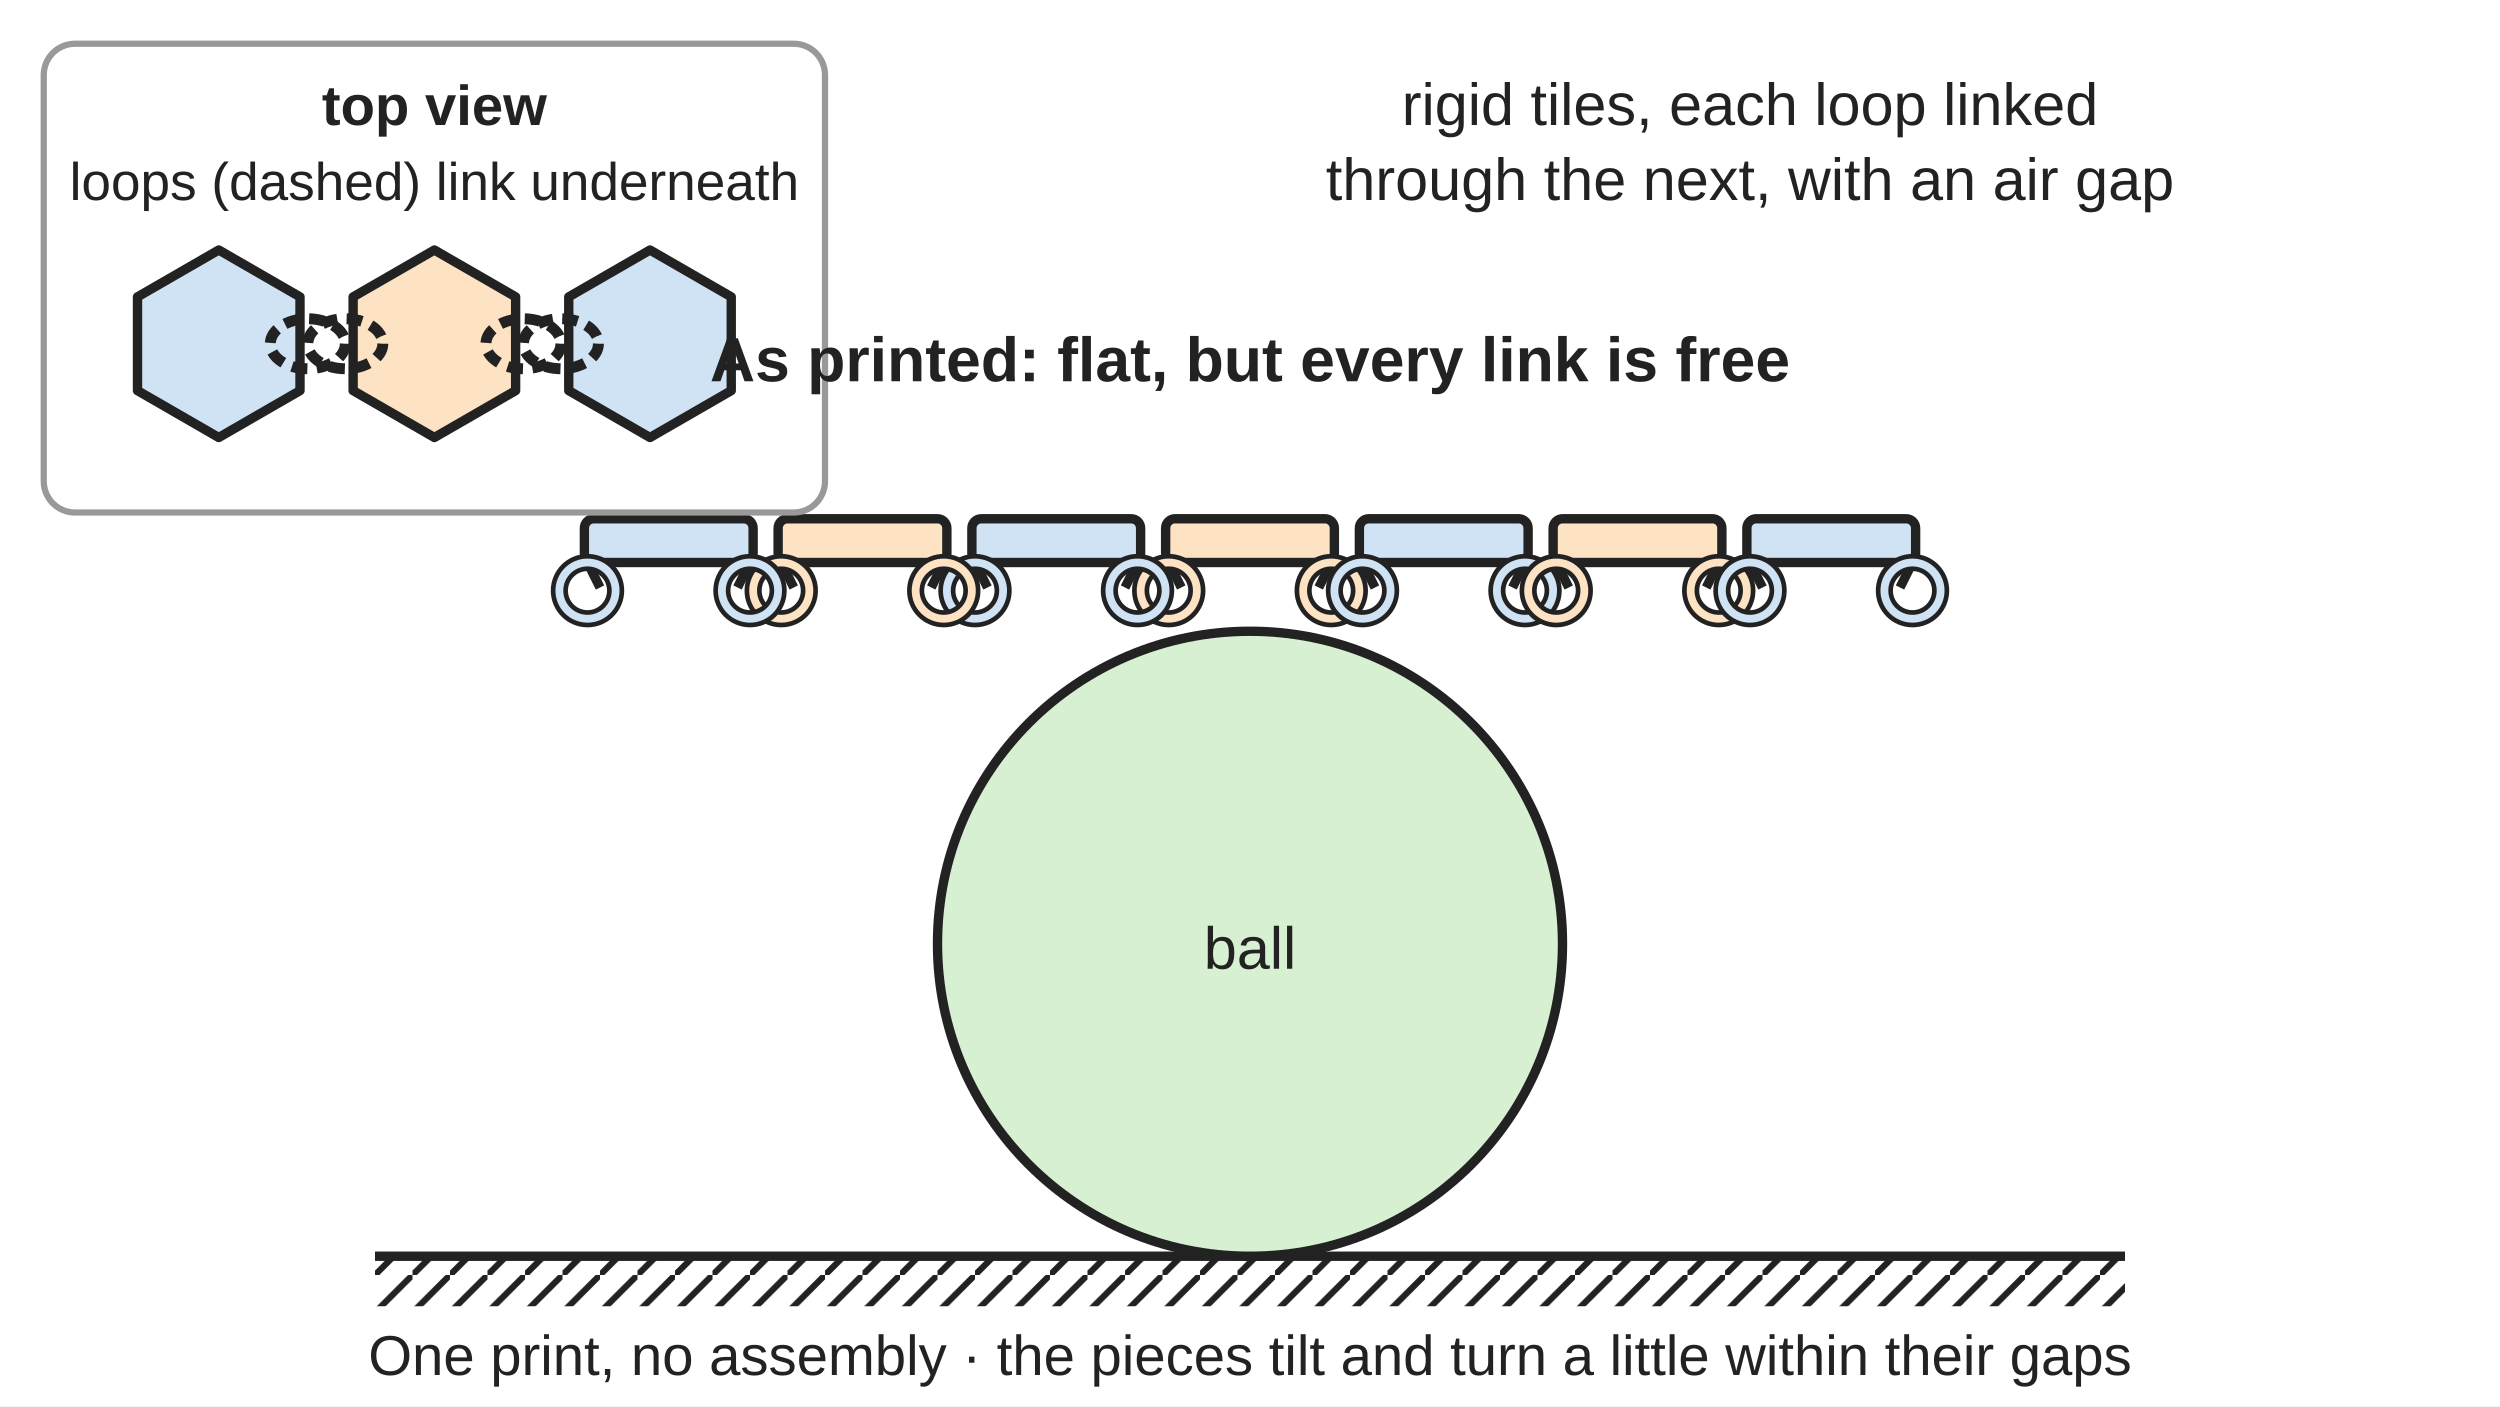
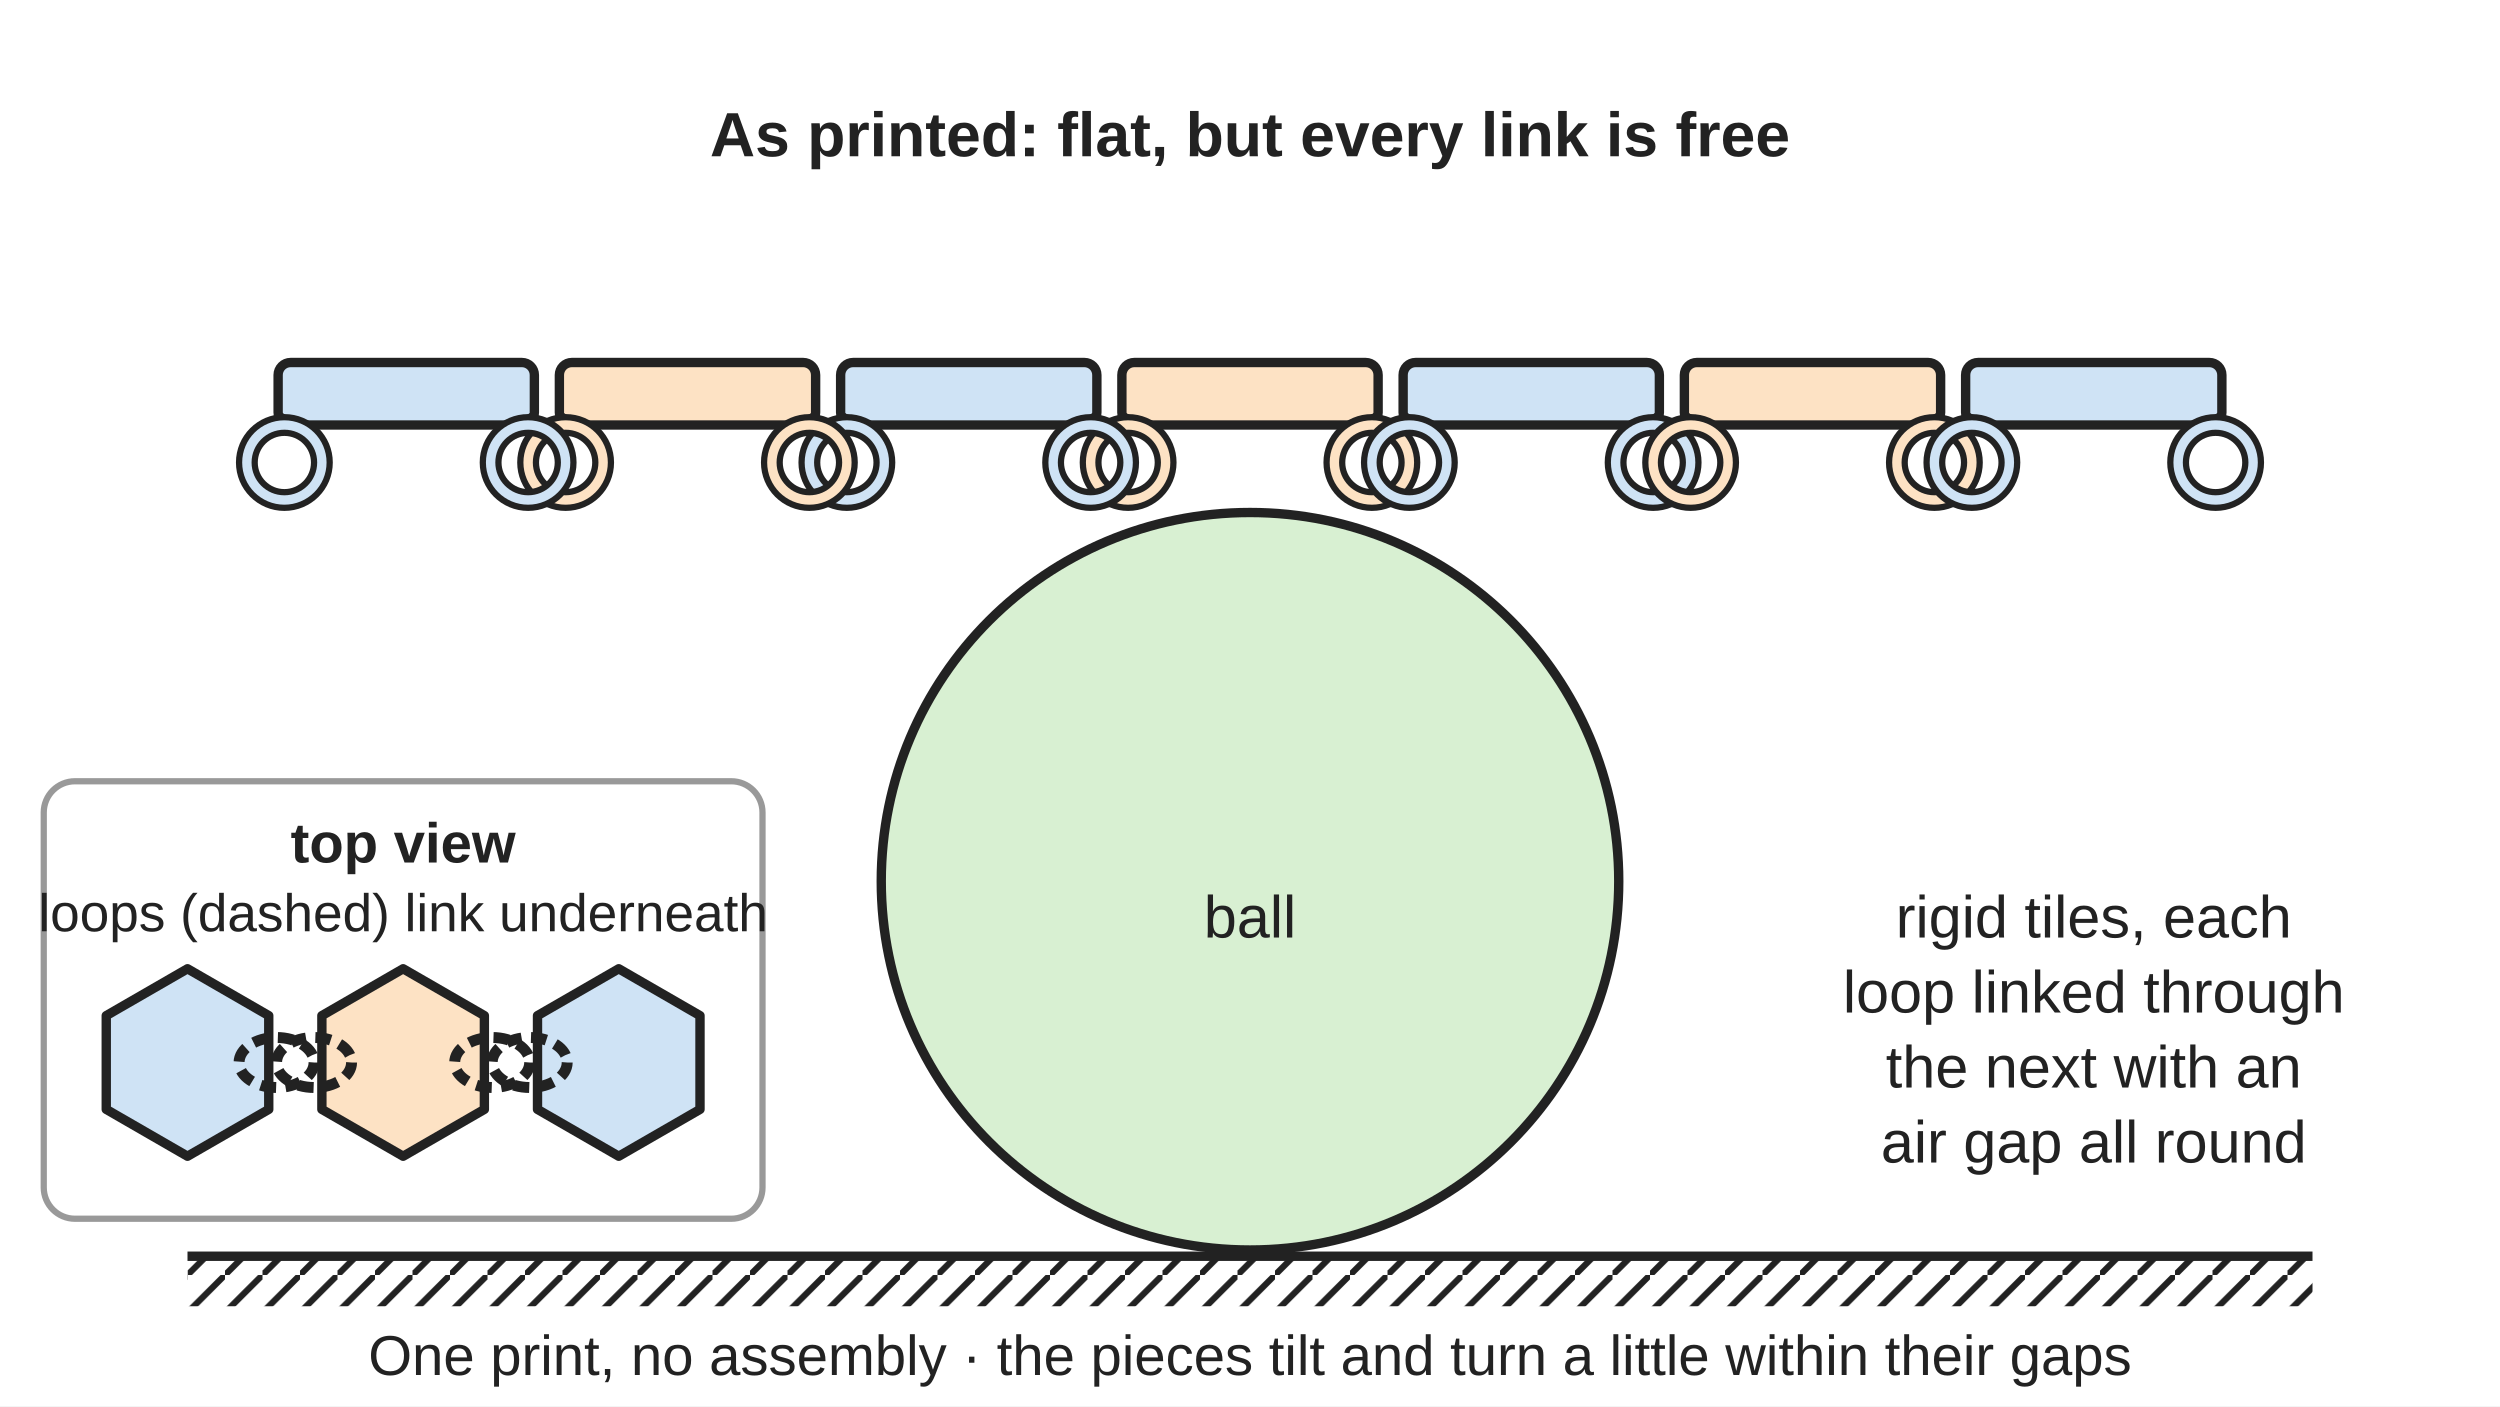
<svg xmlns="http://www.w3.org/2000/svg" viewBox="0 0 800 450" width="800" height="450" role="img">
  <rect width="800" height="450" fill="#ffffff" />
  <defs>
    <marker id="ah" viewBox="0 0 10 10" refX="8" refY="5" markerWidth="5" markerHeight="5" orient="auto-start-reverse">
      <path d="M0,0 L10,5 L0,10 z" fill="#d1495b" />
    </marker>
    <pattern id="hatch" width="12" height="12" patternUnits="userSpaceOnUse">
      <path d="M0,12 L12,0" stroke="#222" stroke-width="2" />
    </pattern>
  </defs>
  <g stroke="#222" stroke-width="3" stroke-linejoin="round">
-     <rect x="120" y="402" width="560" height="16" fill="url(#hatch)" stroke="none" />
-     <line x1="120" y1="402" x2="680" y2="402" />
-     <circle cx="400" cy="302" r="100" fill="#d8f0d2" />
-     <g transform="translate(400 180)">
-       <rect x="-27" y="-14" width="54" height="14" rx="3" fill="#fde2c4" />
-       <path d="M-27,-2 L-22,8 M27,-2 L22,8" fill="none" stroke-width="3" />
-       <circle cx="-26" cy="9" r="9" fill="none" stroke="#222" stroke-width="5.5" />
-       <circle cx="-26" cy="9" r="9" fill="none" stroke="#fde2c4" stroke-width="2.5" />
-       <circle cx="26" cy="9" r="9" fill="none" stroke="#222" stroke-width="5.5" />
-       <circle cx="26" cy="9" r="9" fill="none" stroke="#fde2c4" stroke-width="2.5" />
-       <g transform="translate(31 9)">
+     <rect x="60" y="402" width="680" height="16" fill="url(#hatch)" stroke="none" />
+     <line x1="60" y1="402" x2="740" y2="402" />
+     <circle cx="400" cy="282" r="118" fill="#d8f0d2" />
+     <g transform="translate(400 136)">
+       <rect x="-41" y="-20" width="82" height="20" rx="4" fill="#fde2c4" />
+       <path d="M-41,-3 L-35,1 M41,-3 L35,1" fill="none" stroke-width="3" />
+       <circle cx="-39" cy="12" r="12" fill="none" stroke="#222" stroke-width="7" />
+       <circle cx="-39" cy="12" r="12" fill="none" stroke="#fde2c4" stroke-width="3" />
+       <circle cx="39" cy="12" r="12" fill="none" stroke="#222" stroke-width="7" />
+       <circle cx="39" cy="12" r="12" fill="none" stroke="#fde2c4" stroke-width="3" />
+       <g transform="translate(45 12)">
        <g>
-           <g transform="translate(31 -9)">
-             <rect x="-27" y="-14" width="54" height="14" rx="3" fill="#cfe3f5" />
-             <path d="M-27,-2 L-22,8 M27,-2 L22,8" fill="none" stroke-width="3" />
-             <circle cx="-26" cy="9" r="9" fill="none" stroke="#222" stroke-width="5.5" />
-             <circle cx="-26" cy="9" r="9" fill="none" stroke="#cfe3f5" stroke-width="2.5" />
-             <circle cx="26" cy="9" r="9" fill="none" stroke="#222" stroke-width="5.5" />
-             <circle cx="26" cy="9" r="9" fill="none" stroke="#cfe3f5" stroke-width="2.5" />
-             <g transform="translate(31 9)">
+           <g transform="translate(45 -12)">
+             <rect x="-41" y="-20" width="82" height="20" rx="4" fill="#cfe3f5" />
+             <path d="M-41,-3 L-35,1 M41,-3 L35,1" fill="none" stroke-width="3" />
+             <circle cx="-39" cy="12" r="12" fill="none" stroke="#222" stroke-width="7" />
+             <circle cx="-39" cy="12" r="12" fill="none" stroke="#cfe3f5" stroke-width="3" />
+             <circle cx="39" cy="12" r="12" fill="none" stroke="#222" stroke-width="7" />
+             <circle cx="39" cy="12" r="12" fill="none" stroke="#cfe3f5" stroke-width="3" />
+             <g transform="translate(45 12)">
              <g>
-                 <g transform="translate(31 -9)">
-                   <rect x="-27" y="-14" width="54" height="14" rx="3" fill="#fde2c4" />
-                   <path d="M-27,-2 L-22,8 M27,-2 L22,8" fill="none" stroke-width="3" />
-                   <circle cx="-26" cy="9" r="9" fill="none" stroke="#222" stroke-width="5.5" />
-                   <circle cx="-26" cy="9" r="9" fill="none" stroke="#fde2c4" stroke-width="2.5" />
-                   <circle cx="26" cy="9" r="9" fill="none" stroke="#222" stroke-width="5.5" />
-                   <circle cx="26" cy="9" r="9" fill="none" stroke="#fde2c4" stroke-width="2.5" />
-                   <g transform="translate(31 9)">
+                 <g transform="translate(45 -12)">
+                   <rect x="-41" y="-20" width="82" height="20" rx="4" fill="#fde2c4" />
+                   <path d="M-41,-3 L-35,1 M41,-3 L35,1" fill="none" stroke-width="3" />
+                   <circle cx="-39" cy="12" r="12" fill="none" stroke="#222" stroke-width="7" />
+                   <circle cx="-39" cy="12" r="12" fill="none" stroke="#fde2c4" stroke-width="3" />
+                   <circle cx="39" cy="12" r="12" fill="none" stroke="#222" stroke-width="7" />
+                   <circle cx="39" cy="12" r="12" fill="none" stroke="#fde2c4" stroke-width="3" />
+                   <g transform="translate(45 12)">
                    <g>
-                       <g transform="translate(31 -9)">
-                         <rect x="-27" y="-14" width="54" height="14" rx="3" fill="#cfe3f5" />
-                         <path d="M-27,-2 L-22,8 M27,-2 L22,8" fill="none" stroke-width="3" />
-                         <circle cx="-26" cy="9" r="9" fill="none" stroke="#222" stroke-width="5.5" />
-                         <circle cx="-26" cy="9" r="9" fill="none" stroke="#cfe3f5" stroke-width="2.5" />
-                         <circle cx="26" cy="9" r="9" fill="none" stroke="#222" stroke-width="5.5" />
-                         <circle cx="26" cy="9" r="9" fill="none" stroke="#cfe3f5" stroke-width="2.5" />
+                       <g transform="translate(45 -12)">
+                         <rect x="-41" y="-20" width="82" height="20" rx="4" fill="#cfe3f5" />
+                         <path d="M-41,-3 L-35,1 M41,-3 L35,1" fill="none" stroke-width="3" />
+                         <circle cx="-39" cy="12" r="12" fill="none" stroke="#222" stroke-width="7" />
+                         <circle cx="-39" cy="12" r="12" fill="none" stroke="#cfe3f5" stroke-width="3" />
+                         <circle cx="39" cy="12" r="12" fill="none" stroke="#222" stroke-width="7" />
+                         <circle cx="39" cy="12" r="12" fill="none" stroke="#cfe3f5" stroke-width="3" />
                      </g>
                    </g>
                  </g>
                </g>
              </g>
            </g>
          </g>
        </g>
      </g>
-       <g transform="translate(-31 9)">
+       <g transform="translate(-45 12)">
        <g>
-           <g transform="translate(-31 -9)">
-             <rect x="-27" y="-14" width="54" height="14" rx="3" fill="#cfe3f5" />
-             <path d="M-27,-2 L-22,8 M27,-2 L22,8" fill="none" stroke-width="3" />
-             <circle cx="-26" cy="9" r="9" fill="none" stroke="#222" stroke-width="5.5" />
-             <circle cx="-26" cy="9" r="9" fill="none" stroke="#cfe3f5" stroke-width="2.5" />
-             <circle cx="26" cy="9" r="9" fill="none" stroke="#222" stroke-width="5.5" />
-             <circle cx="26" cy="9" r="9" fill="none" stroke="#cfe3f5" stroke-width="2.5" />
-             <g transform="translate(-31 9)">
+           <g transform="translate(-45 -12)">
+             <rect x="-41" y="-20" width="82" height="20" rx="4" fill="#cfe3f5" />
+             <path d="M-41,-3 L-35,1 M41,-3 L35,1" fill="none" stroke-width="3" />
+             <circle cx="-39" cy="12" r="12" fill="none" stroke="#222" stroke-width="7" />
+             <circle cx="-39" cy="12" r="12" fill="none" stroke="#cfe3f5" stroke-width="3" />
+             <circle cx="39" cy="12" r="12" fill="none" stroke="#222" stroke-width="7" />
+             <circle cx="39" cy="12" r="12" fill="none" stroke="#cfe3f5" stroke-width="3" />
+             <g transform="translate(-45 12)">
              <g>
-                 <g transform="translate(-31 -9)">
-                   <rect x="-27" y="-14" width="54" height="14" rx="3" fill="#fde2c4" />
-                   <path d="M-27,-2 L-22,8 M27,-2 L22,8" fill="none" stroke-width="3" />
-                   <circle cx="-26" cy="9" r="9" fill="none" stroke="#222" stroke-width="5.5" />
-                   <circle cx="-26" cy="9" r="9" fill="none" stroke="#fde2c4" stroke-width="2.5" />
-                   <circle cx="26" cy="9" r="9" fill="none" stroke="#222" stroke-width="5.5" />
-                   <circle cx="26" cy="9" r="9" fill="none" stroke="#fde2c4" stroke-width="2.5" />
-                   <g transform="translate(-31 9)">
+                 <g transform="translate(-45 -12)">
+                   <rect x="-41" y="-20" width="82" height="20" rx="4" fill="#fde2c4" />
+                   <path d="M-41,-3 L-35,1 M41,-3 L35,1" fill="none" stroke-width="3" />
+                   <circle cx="-39" cy="12" r="12" fill="none" stroke="#222" stroke-width="7" />
+                   <circle cx="-39" cy="12" r="12" fill="none" stroke="#fde2c4" stroke-width="3" />
+                   <circle cx="39" cy="12" r="12" fill="none" stroke="#222" stroke-width="7" />
+                   <circle cx="39" cy="12" r="12" fill="none" stroke="#fde2c4" stroke-width="3" />
+                   <g transform="translate(-45 12)">
                    <g>
-                       <g transform="translate(-31 -9)">
-                         <rect x="-27" y="-14" width="54" height="14" rx="3" fill="#cfe3f5" />
-                         <path d="M-27,-2 L-22,8 M27,-2 L22,8" fill="none" stroke-width="3" />
-                         <circle cx="-26" cy="9" r="9" fill="none" stroke="#222" stroke-width="5.5" />
-                         <circle cx="-26" cy="9" r="9" fill="none" stroke="#cfe3f5" stroke-width="2.5" />
-                         <circle cx="26" cy="9" r="9" fill="none" stroke="#222" stroke-width="5.5" />
-                         <circle cx="26" cy="9" r="9" fill="none" stroke="#cfe3f5" stroke-width="2.5" />
+                       <g transform="translate(-45 -12)">
+                         <rect x="-41" y="-20" width="82" height="20" rx="4" fill="#cfe3f5" />
+                         <path d="M-41,-3 L-35,1 M41,-3 L35,1" fill="none" stroke-width="3" />
+                         <circle cx="-39" cy="12" r="12" fill="none" stroke="#222" stroke-width="7" />
+                         <circle cx="-39" cy="12" r="12" fill="none" stroke="#cfe3f5" stroke-width="3" />
+                         <circle cx="39" cy="12" r="12" fill="none" stroke="#222" stroke-width="7" />
+                         <circle cx="39" cy="12" r="12" fill="none" stroke="#cfe3f5" stroke-width="3" />
                      </g>
                    </g>
                  </g>
                </g>
              </g>
            </g>
          </g>
        </g>
      </g>
    </g>
  </g>
-   <rect x="14" y="14" width="250" height="150" rx="10" fill="#ffffff" stroke="#999" stroke-width="2" />
+   <rect x="14" y="250" width="230" height="140" rx="10" fill="#ffffff" stroke="#999" stroke-width="2" />
  <g stroke="#222" stroke-width="3" stroke-linejoin="round">
-     <path d="M96,125 70,140 44,125 44,95 70,80 96,95Z" fill="#cfe3f5" />
-     <path d="M165,125 139,140 113,125 113,95 139,80 165,95Z" fill="#fde2c4" />
-     <path d="M234,125 208,140 182,125 182,95 208,80 234,95Z" fill="#cfe3f5" />
-     <ellipse cx="98.5" cy="110" rx="12" ry="8" fill="none" stroke-width="3.5" stroke-dasharray="5 3" />
-     <ellipse cx="110.5" cy="110" rx="12" ry="8" fill="none" stroke-width="3.5" stroke-dasharray="5 3" />
-     <ellipse cx="167.5" cy="110" rx="12" ry="8" fill="none" stroke-width="3.5" stroke-dasharray="5 3" />
-     <ellipse cx="179.5" cy="110" rx="12" ry="8" fill="none" stroke-width="3.5" stroke-dasharray="5 3" />
+     <path d="M86,355 60,370 34,355 34,325 60,310 86,325Z" fill="#cfe3f5" />
+     <path d="M155,355 129,370 103,355 103,325 129,310 155,325Z" fill="#fde2c4" />
+     <path d="M224,355 198,370 172,355 172,325 198,310 224,325Z" fill="#cfe3f5" />
+     <ellipse cx="88.5" cy="340" rx="12" ry="8" fill="none" stroke-width="3.5" stroke-dasharray="5 3" />
+     <ellipse cx="100.5" cy="340" rx="12" ry="8" fill="none" stroke-width="3.5" stroke-dasharray="5 3" />
+     <ellipse cx="157.5" cy="340" rx="12" ry="8" fill="none" stroke-width="3.5" stroke-dasharray="5 3" />
+     <ellipse cx="169.5" cy="340" rx="12" ry="8" fill="none" stroke-width="3.5" stroke-dasharray="5 3" />
  </g>
  <g font-family="Arial, Helvetica, sans-serif" font-size="19" fill="#222" text-anchor="middle">
-     <text x="139" y="40" font-size="18" font-weight="bold">top view</text>
-     <text x="139" y="64" font-size="17">loops (dashed) link underneath</text>
-     <text x="560" y="40" text-anchor="middle">rigid tiles, each loop linked</text>
-     <text x="560" y="64">through the next, with an air gap</text>
-     <text x="400" y="310">ball</text>
+     <text x="129" y="276" font-size="18" font-weight="bold">top view</text>
+     <text x="129" y="298" font-size="17">loops (dashed) link underneath</text>
+     <text x="670" y="300">rigid tiles, each</text>
+     <text x="670" y="324">loop linked through</text>
+     <text x="670" y="348">the next with an</text>
+     <text x="670" y="372">air gap all round</text>
+     <text x="400" y="300">ball</text>
    <g font-size="20" font-weight="bold">
-       <text x="400" y="122" opacity="1">As printed: flat, but every link is free</text>
-       <text x="560" y="122" opacity="0">Laid over a ball, it drapes like cloth</text>
+       <text x="400" y="50" opacity="1">As printed: flat, but every link is free</text>
+       <text x="400" y="50" opacity="0">Laid over a ball, it drapes like cloth</text>
    </g>
    <text x="400" y="440" font-size="18">One print, no assembly · the pieces tilt and turn a little within their gaps</text>
  </g>
</svg>
